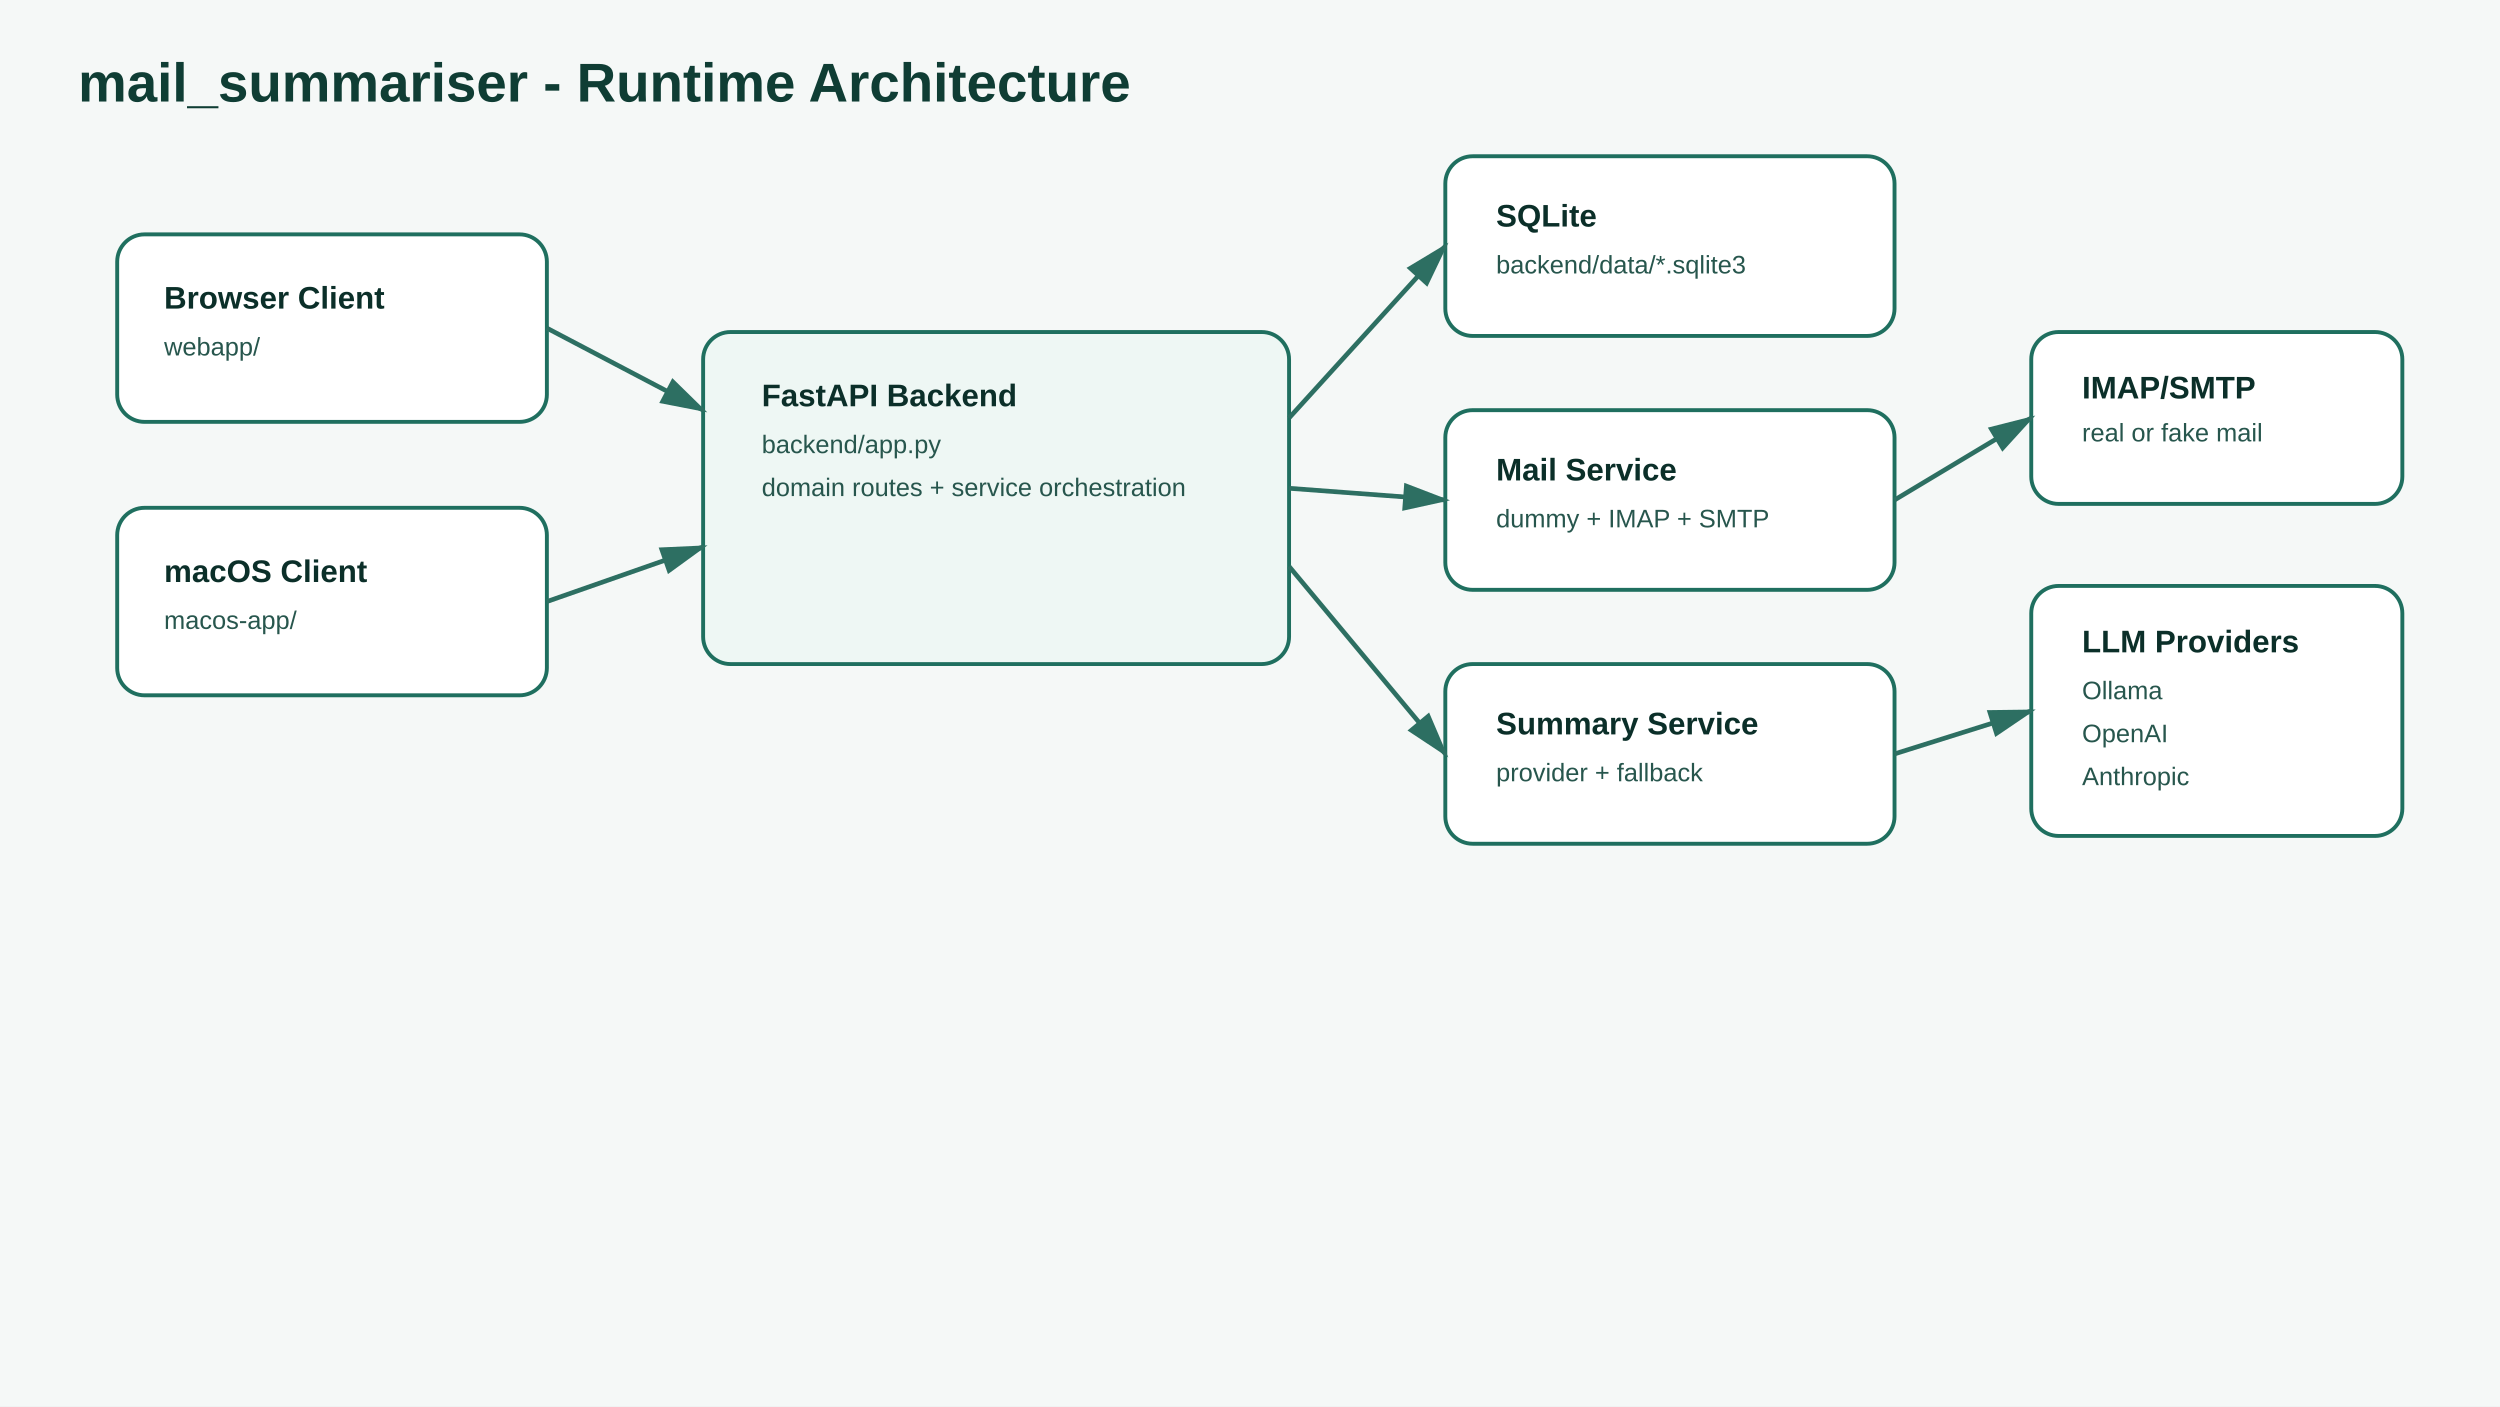
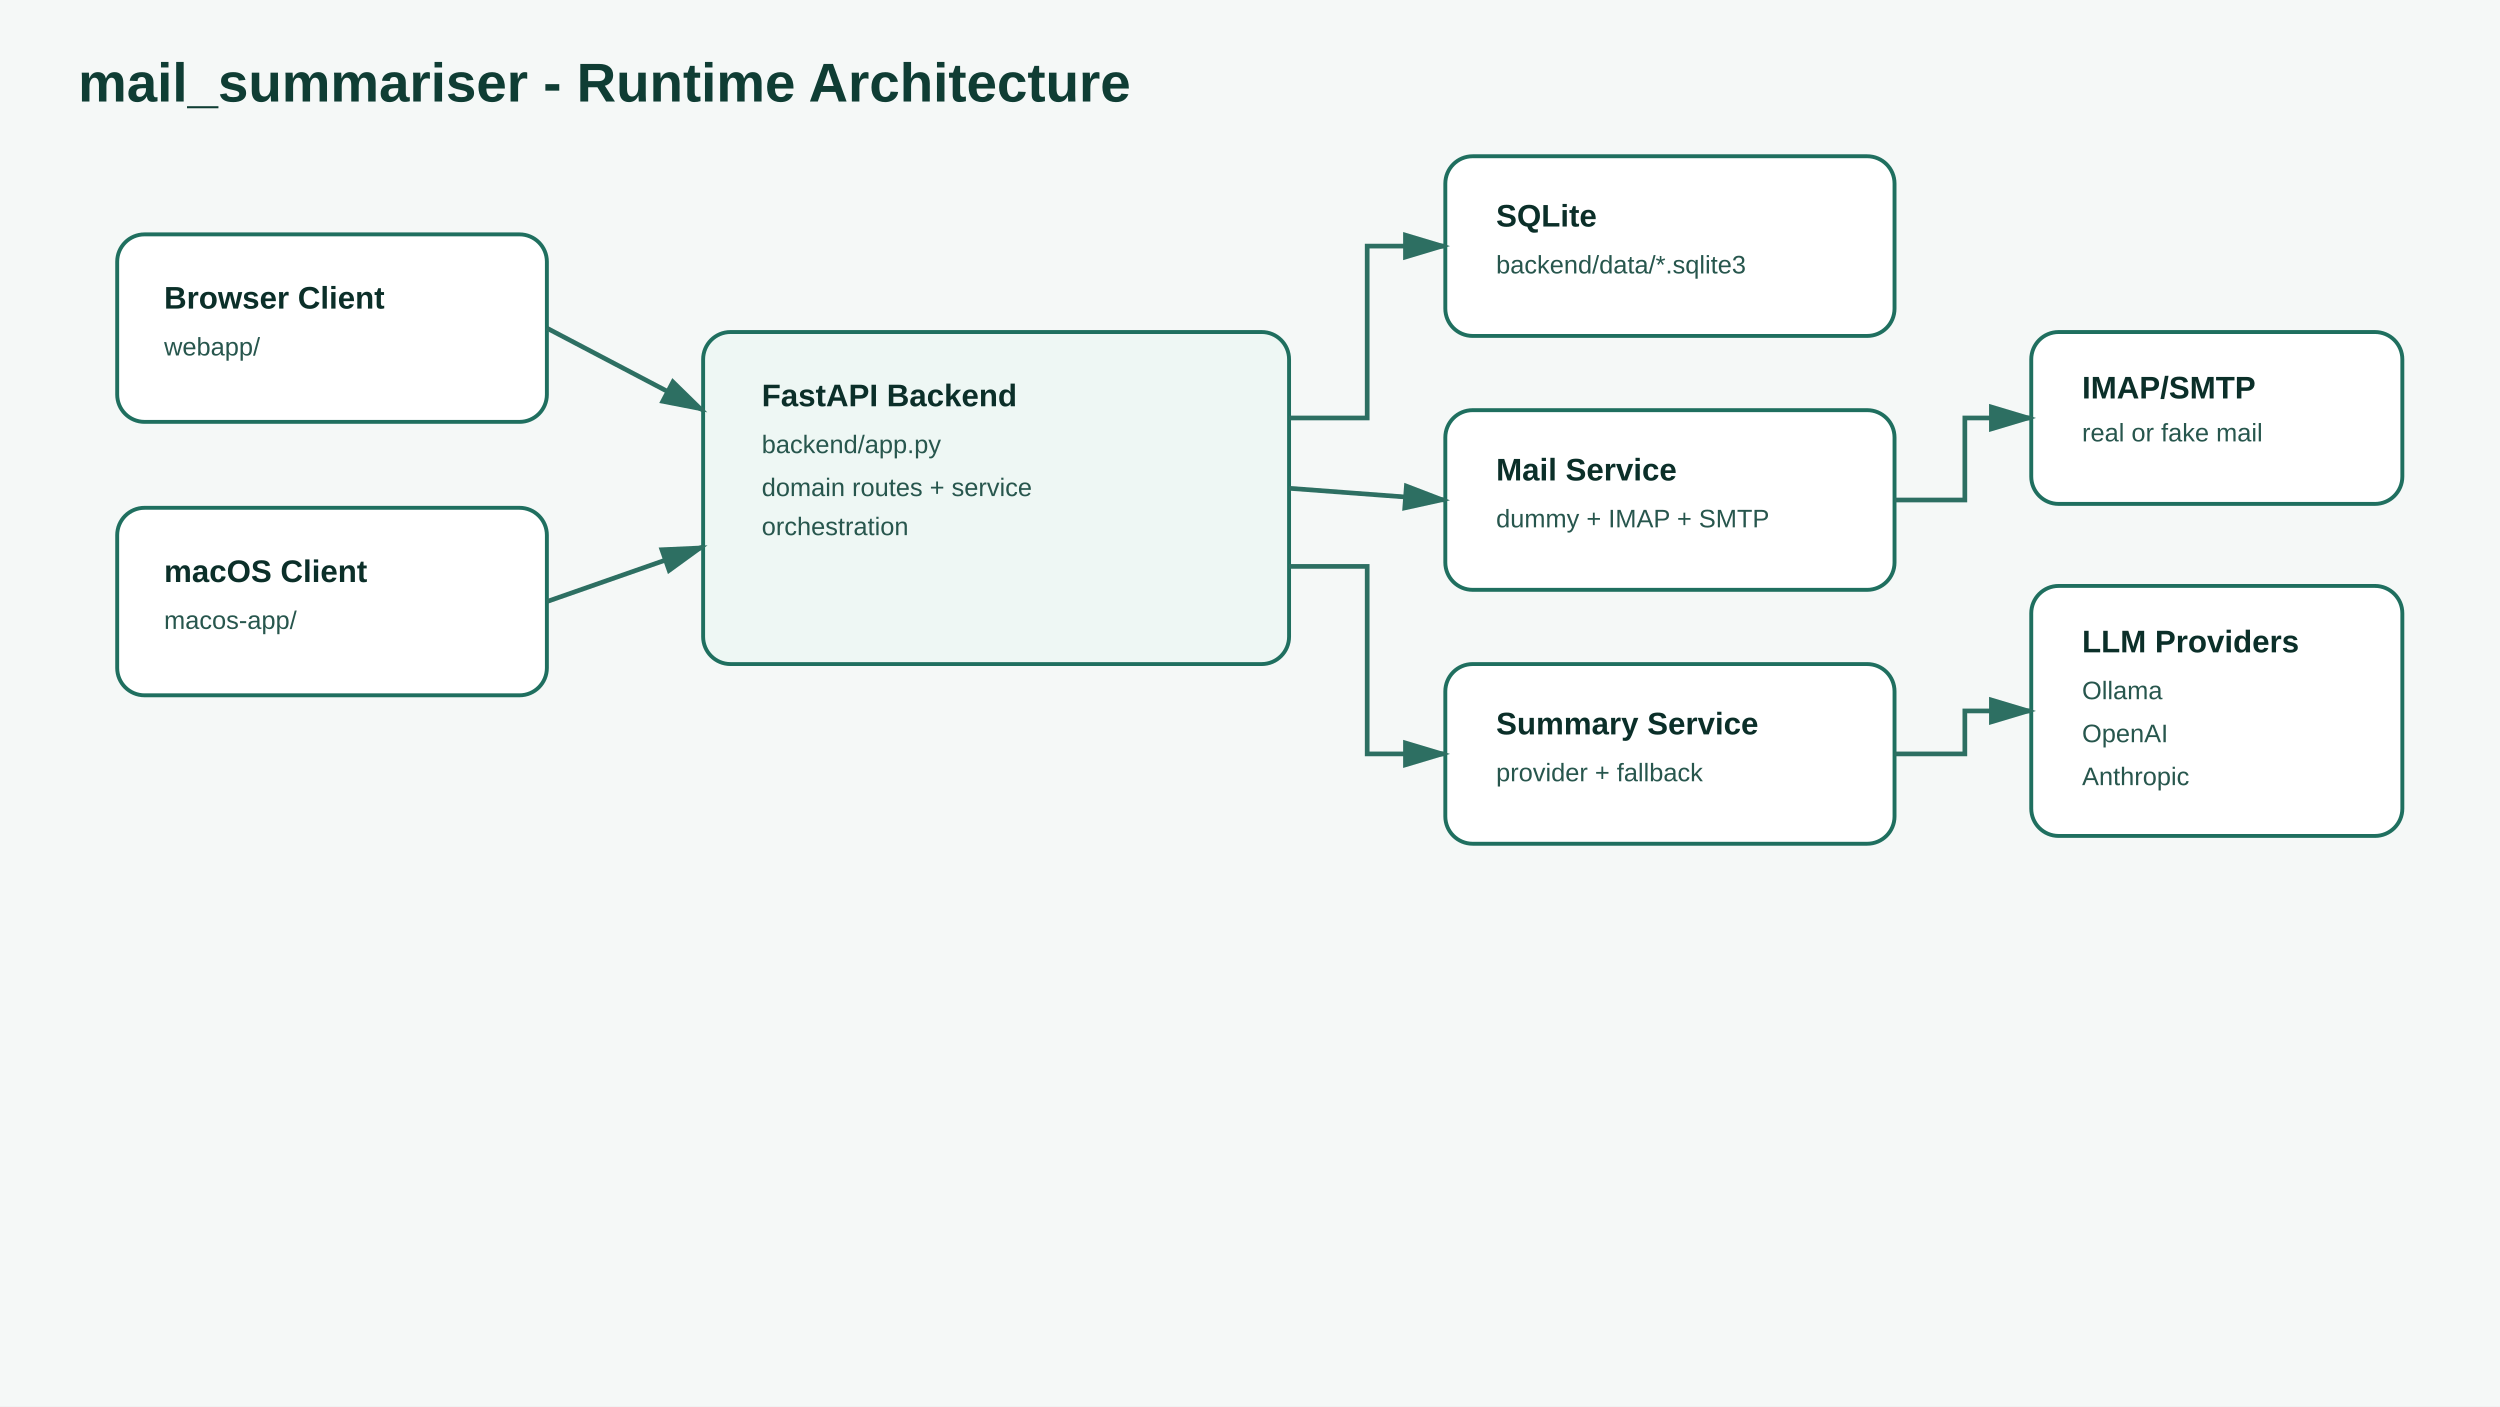
<svg xmlns="http://www.w3.org/2000/svg" width="1280" height="720" viewBox="0 0 1280 720" role="img" aria-label="mail_summariser architecture diagram">
  <defs>
    <style>
      .bg{fill:#f5f8f7}
      .title{font:700 28px 'Helvetica Neue',Arial,sans-serif;fill:#0f3d34}
      .node{fill:#ffffff;stroke:#1f6f5f;stroke-width:2;rx:14;ry:14}
      .node2{fill:#eef7f4;stroke:#1f6f5f;stroke-width:2;rx:14;ry:14}
      .txt{font:600 16px 'Helvetica Neue',Arial,sans-serif;fill:#0b2f29}
      .sub{font:500 13px 'Helvetica Neue',Arial,sans-serif;fill:#27564d}
      .edge{stroke:#2d6f62;stroke-width:2.4;fill:none;marker-end:url(#arrow)}
    </style>
    <marker id="arrow" markerWidth="10" markerHeight="10" refX="9" refY="3" orient="auto">
      <path d="M0,0 L10,3 L0,6 z" fill="#2d6f62" />
    </marker>
  </defs>
  <rect class="bg" x="0" y="0" width="1280" height="720" />
  <text class="title" x="40" y="52">mail_summariser - Runtime Architecture</text>
  <rect class="node" x="60" y="120" width="220" height="96" />
  <text class="txt" x="84" y="158">Browser Client</text>
  <text class="sub" x="84" y="182">webapp/</text>
  <rect class="node" x="60" y="260" width="220" height="96" />
  <text class="txt" x="84" y="298">macOS Client</text>
  <text class="sub" x="84" y="322">macos-app/</text>
  <rect class="node2" x="360" y="170" width="300" height="170" />
  <text class="txt" x="390" y="208">FastAPI Backend</text>
  <text class="sub" x="390" y="232">backend/app.py</text>
-   <text class="sub" x="390" y="254">domain routes + service orchestration</text>
+   <text class="sub" x="390" y="254">domain routes + service</text>
+   <text class="sub" x="390" y="274">orchestration</text>
  <rect class="node" x="740" y="80" width="230" height="92" />
  <text class="txt" x="766" y="116">SQLite</text>
  <text class="sub" x="766" y="140">backend/data/*.sqlite3</text>
  <rect class="node" x="740" y="210" width="230" height="92" />
  <text class="txt" x="766" y="246">Mail Service</text>
  <text class="sub" x="766" y="270">dummy + IMAP + SMTP</text>
  <rect class="node" x="740" y="340" width="230" height="92" />
  <text class="txt" x="766" y="376">Summary Service</text>
  <text class="sub" x="766" y="400">provider + fallback</text>
  <rect class="node" x="1040" y="170" width="190" height="88" />
  <text class="txt" x="1066" y="204">IMAP/SMTP</text>
  <text class="sub" x="1066" y="226">real or fake mail</text>
  <rect class="node" x="1040" y="300" width="190" height="128" />
  <text class="txt" x="1066" y="334">LLM Providers</text>
  <text class="sub" x="1066" y="358">Ollama</text>
  <text class="sub" x="1066" y="380">OpenAI</text>
  <text class="sub" x="1066" y="402">Anthropic</text>
  <path class="edge" d="M280 168 L360 210" />
  <path class="edge" d="M280 308 L360 280" />
-   <path class="edge" d="M660 214 L740 126" />
+   <path class="edge" d="M660 214 L700 214 L700 126 L740 126" />
  <path class="edge" d="M660 250 L740 256" />
-   <path class="edge" d="M660 290 L740 386" />
-   <path class="edge" d="M970 256 L1040 214" />
-   <path class="edge" d="M970 386 L1040 364" />
+   <path class="edge" d="M660 290 L700 290 L700 386 L740 386" />
+   <path class="edge" d="M970 256 L1006 256 L1006 214 L1040 214" />
+   <path class="edge" d="M970 386 L1006 386 L1006 364 L1040 364" />
</svg>
